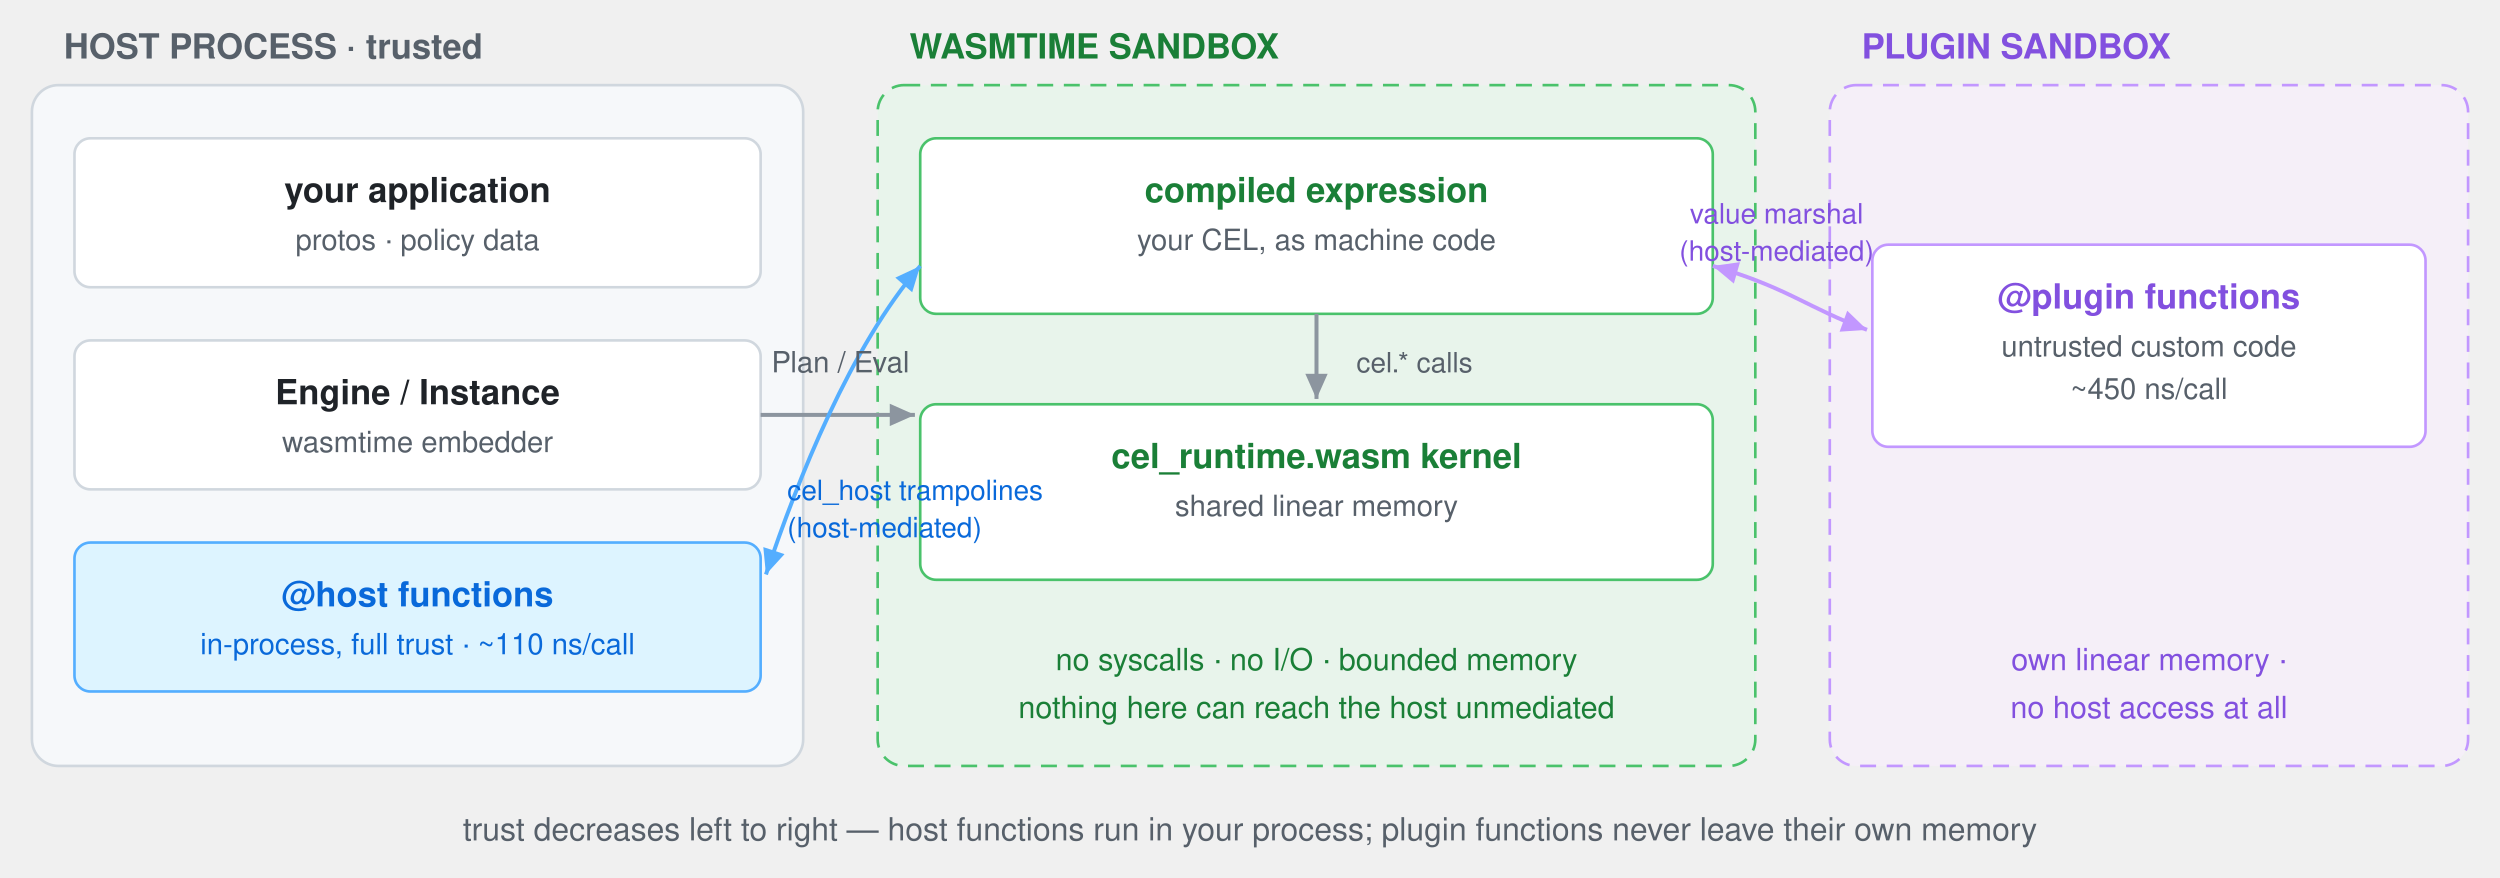
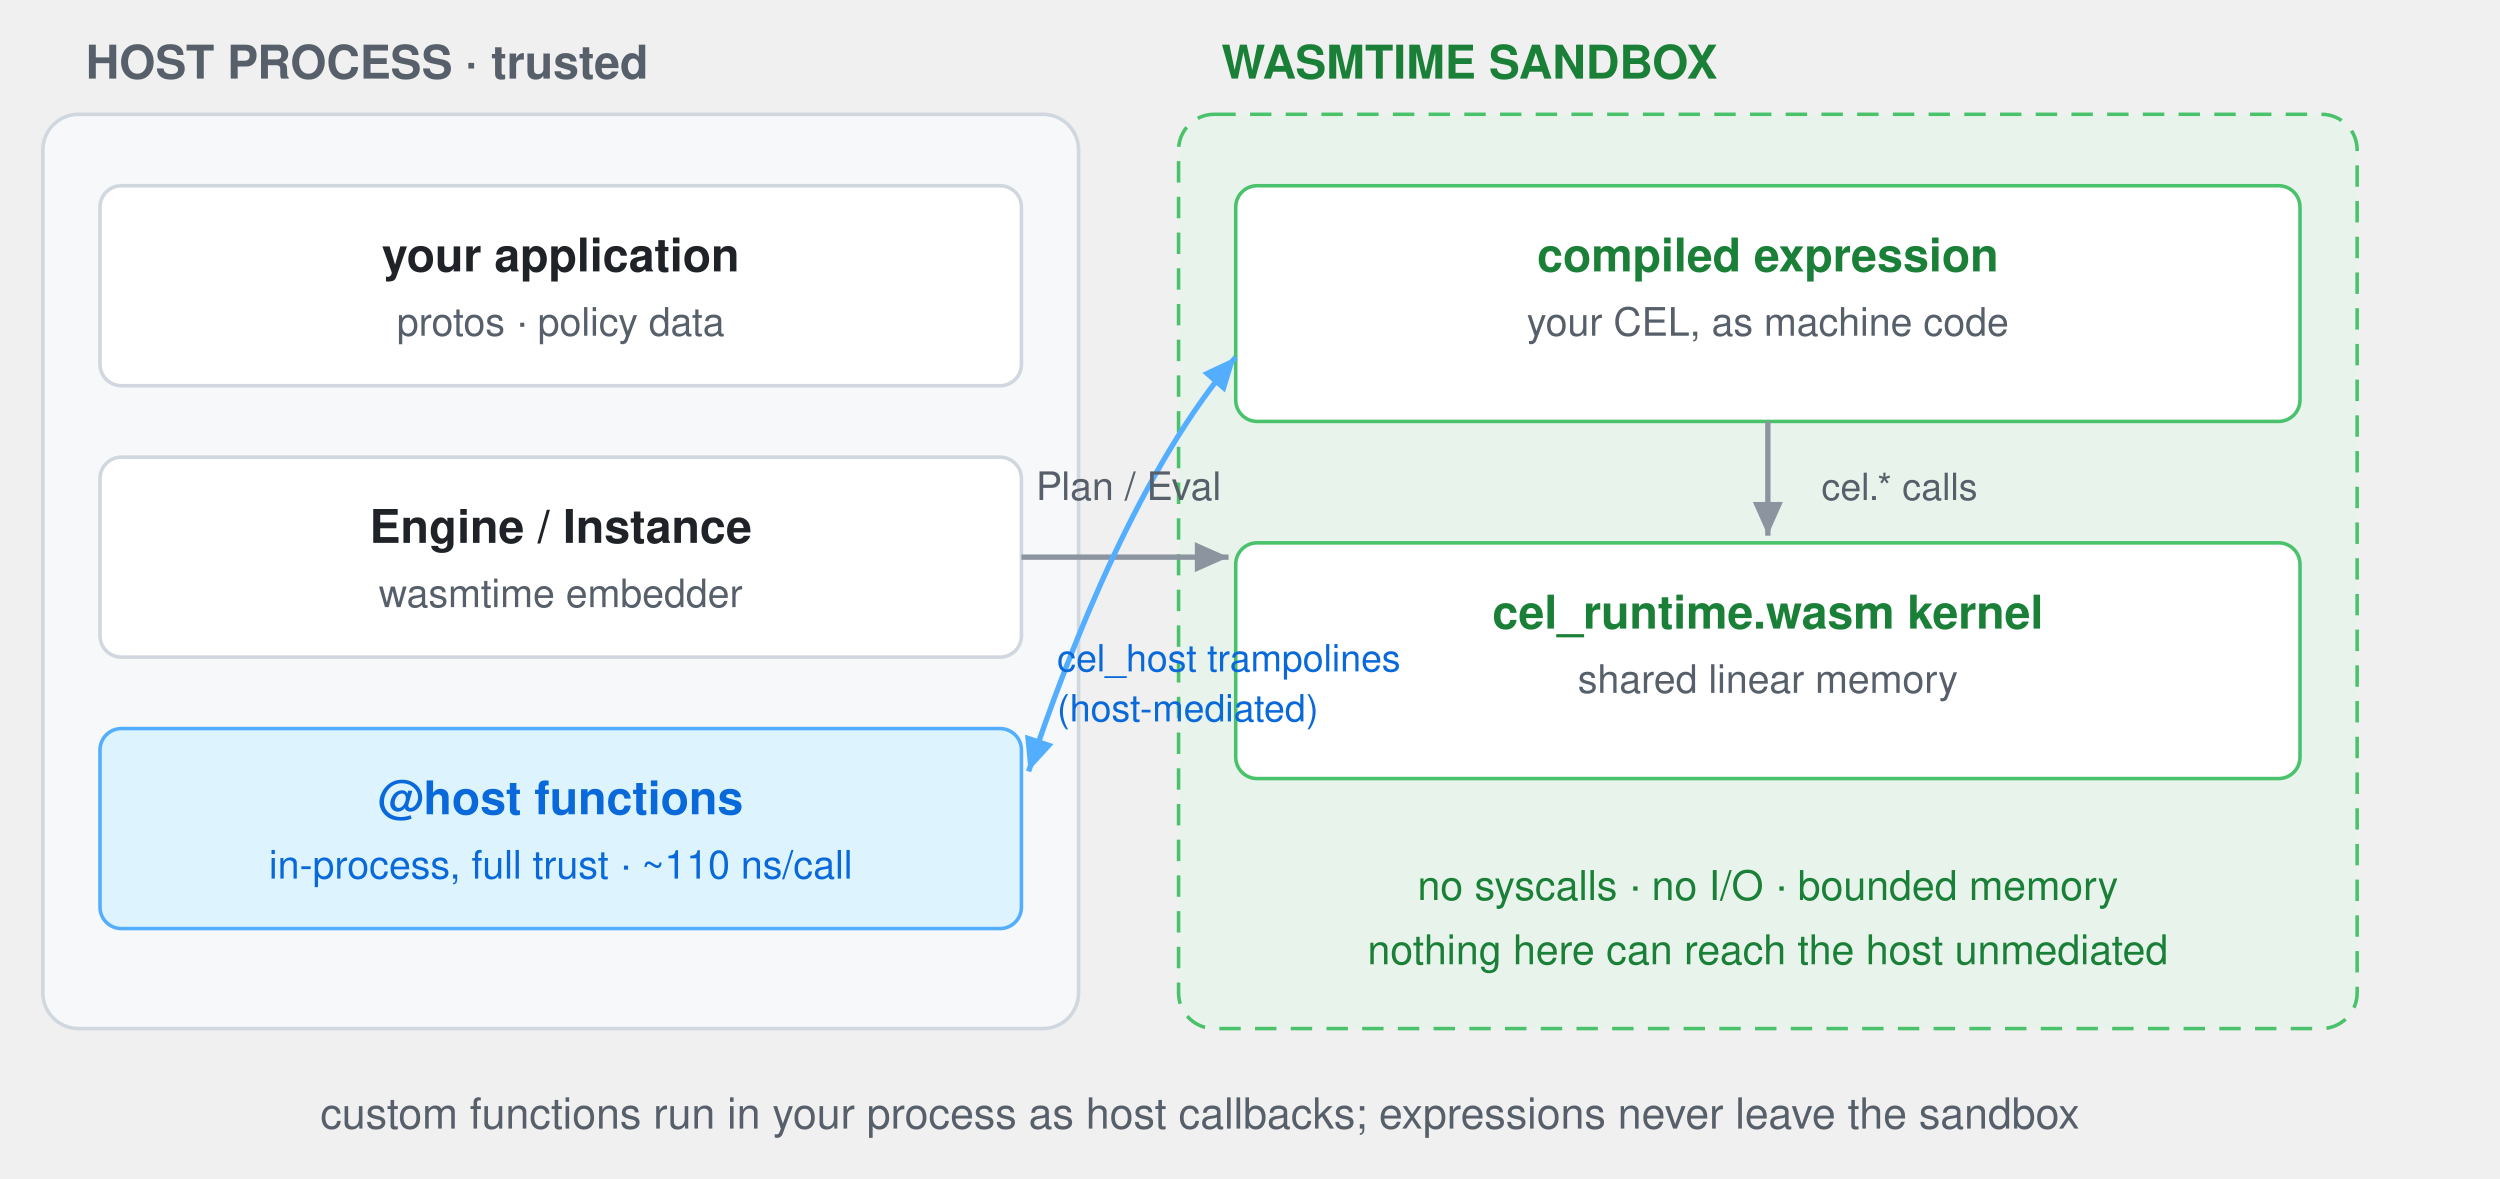
- <svg xmlns="http://www.w3.org/2000/svg" width="940" height="330" viewBox="0 0 940 330" font-family="system-ui, -apple-system, 'Segoe UI', Helvetica, Arial, sans-serif">
+ <svg xmlns="http://www.w3.org/2000/svg" width="700" height="330" viewBox="0 0 700 330" font-family="system-ui, -apple-system, 'Segoe UI', Helvetica, Arial, sans-serif">
  <defs>
    <marker id="arr" viewBox="0 0 10 10" refX="9" refY="5" markerWidth="7" markerHeight="7" orient="auto-start-reverse">
      <path d="M 0 1 L 9 5 L 0 9 z" fill="#8c959f" />
    </marker>
    <marker id="arrb" viewBox="0 0 10 10" refX="9" refY="5" markerWidth="7" markerHeight="7" orient="auto-start-reverse">
      <path d="M 0 1 L 9 5 L 0 9 z" fill="#54aeff" />
-     </marker>
-     <marker id="arrp" viewBox="0 0 10 10" refX="9" refY="5" markerWidth="7" markerHeight="7" orient="auto-start-reverse">
-       <path d="M 0 1 L 9 5 L 0 9 z" fill="#c297ff" />
    </marker>
  </defs>
  <rect x="12" y="32" width="290" height="256" rx="10" fill="#f6f8fa" stroke="#d0d7de" />
  <text x="24" y="22" font-size="13" font-weight="600" fill="#57606a">HOST PROCESS · trusted</text>
  <g font-size="13">
    <rect x="28" y="52" width="258" height="56" rx="6" fill="#ffffff" stroke="#d0d7de" />
    <text x="157" y="76" text-anchor="middle" font-weight="600" fill="#1f2328">your application</text>
    <text x="157" y="94" text-anchor="middle" font-size="11" fill="#57606a">protos · policy data</text>
    <rect x="28" y="128" width="258" height="56" rx="6" fill="#ffffff" stroke="#d0d7de" />
    <text x="157" y="152" text-anchor="middle" font-weight="600" fill="#1f2328">Engine / Instance</text>
    <text x="157" y="170" text-anchor="middle" font-size="11" fill="#57606a">wasmtime embedder</text>
    <rect x="28" y="204" width="258" height="56" rx="6" fill="#ddf4ff" stroke="#54aeff" />
    <text x="157" y="228" text-anchor="middle" font-weight="600" fill="#0969da">@host functions</text>
    <text x="157" y="246" text-anchor="middle" font-size="11" fill="#0969da">in-process, full trust · ~110 ns/call</text>
  </g>
  <rect x="330" y="32" width="330" height="256" rx="10" fill="#dafbe1" fill-opacity="0.35" stroke="#4ac26b" stroke-dasharray="6,4" />
  <text x="342" y="22" font-size="13" font-weight="600" fill="#1a7f37">WASMTIME SANDBOX</text>
  <g font-size="13">
    <rect x="346" y="52" width="298" height="66" rx="6" fill="#ffffff" stroke="#4ac26b" />
    <text x="495" y="76" text-anchor="middle" font-weight="600" fill="#1a7f37">compiled expression</text>
    <text x="495" y="94" text-anchor="middle" font-size="11" fill="#57606a">your CEL, as machine code</text>
    <rect x="346" y="152" width="298" height="66" rx="6" fill="#ffffff" stroke="#4ac26b" />
    <text x="495" y="176" text-anchor="middle" font-weight="600" fill="#1a7f37">cel_runtime.wasm kernel</text>
    <text x="495" y="194" text-anchor="middle" font-size="11" fill="#57606a">shared linear memory</text>
  </g>
  <text x="495" y="252" text-anchor="middle" font-size="11.5" fill="#1a7f37">no syscalls · no I/O · bounded memory</text>
  <text x="495" y="270" text-anchor="middle" font-size="11.5" fill="#1a7f37">nothing here can reach the host unmediated</text>
-   <rect x="688" y="32" width="240" height="256" rx="10" fill="#fbefff" fill-opacity="0.5" stroke="#c297ff" stroke-dasharray="6,4" />
-   <text x="700" y="22" font-size="13" font-weight="600" fill="#8250df">PLUGIN SANDBOX</text>
-   <g font-size="13">
-     <rect x="704" y="92" width="208" height="76" rx="6" fill="#ffffff" stroke="#c297ff" />
-     <text x="808" y="116" text-anchor="middle" font-weight="600" fill="#8250df">@plugin functions</text>
-     <text x="808" y="134" text-anchor="middle" font-size="11" fill="#57606a">untrusted custom code</text>
-     <text x="808" y="150" text-anchor="middle" font-size="11" fill="#57606a">~450 ns/call</text>
-   </g>
-   <text x="808" y="252" text-anchor="middle" font-size="11.5" fill="#8250df">own linear memory ·</text>
-   <text x="808" y="270" text-anchor="middle" font-size="11.5" fill="#8250df">no host access at all</text>
  <g stroke-width="1.5" fill="none">
    <line x1="286" y1="156" x2="344" y2="156" stroke="#8c959f" marker-end="url(#arr)" />
    <path d="M 346 100 C 320 130, 300 180, 288 216" stroke="#54aeff" marker-end="url(#arrb)" marker-start="url(#arrb)" />
-     <path d="M 644 100 C 672 108, 680 116, 702 124" stroke="#c297ff" marker-end="url(#arrp)" marker-start="url(#arrp)" />
    <line x1="495" y1="118" x2="495" y2="150" stroke="#8c959f" marker-end="url(#arr)" />
  </g>
  <text x="316" y="140" text-anchor="middle" font-size="11" fill="#57606a">Plan / Eval</text>
  <text x="296" y="188" text-anchor="start" font-size="10.5" fill="#0969da">cel_host trampolines</text>
  <text x="296" y="202" text-anchor="start" font-size="10.5" fill="#0969da">(host-mediated)</text>
-   <text x="668" y="84" text-anchor="middle" font-size="10.5" fill="#8250df">value marshal</text>
-   <text x="668" y="98" text-anchor="middle" font-size="10.5" fill="#8250df">(host-mediated)</text>
  <text x="510" y="140" text-anchor="start" font-size="10.5" fill="#57606a">cel.* calls</text>
-   <text x="470" y="316" text-anchor="middle" font-size="12" fill="#57606a">trust decreases left to right — host functions run in your process; plugin functions never leave their own memory</text>
+   <text x="336" y="316" text-anchor="middle" font-size="12" fill="#57606a">custom functions run in your process as host callbacks; expressions never leave the sandbox</text>
</svg>
